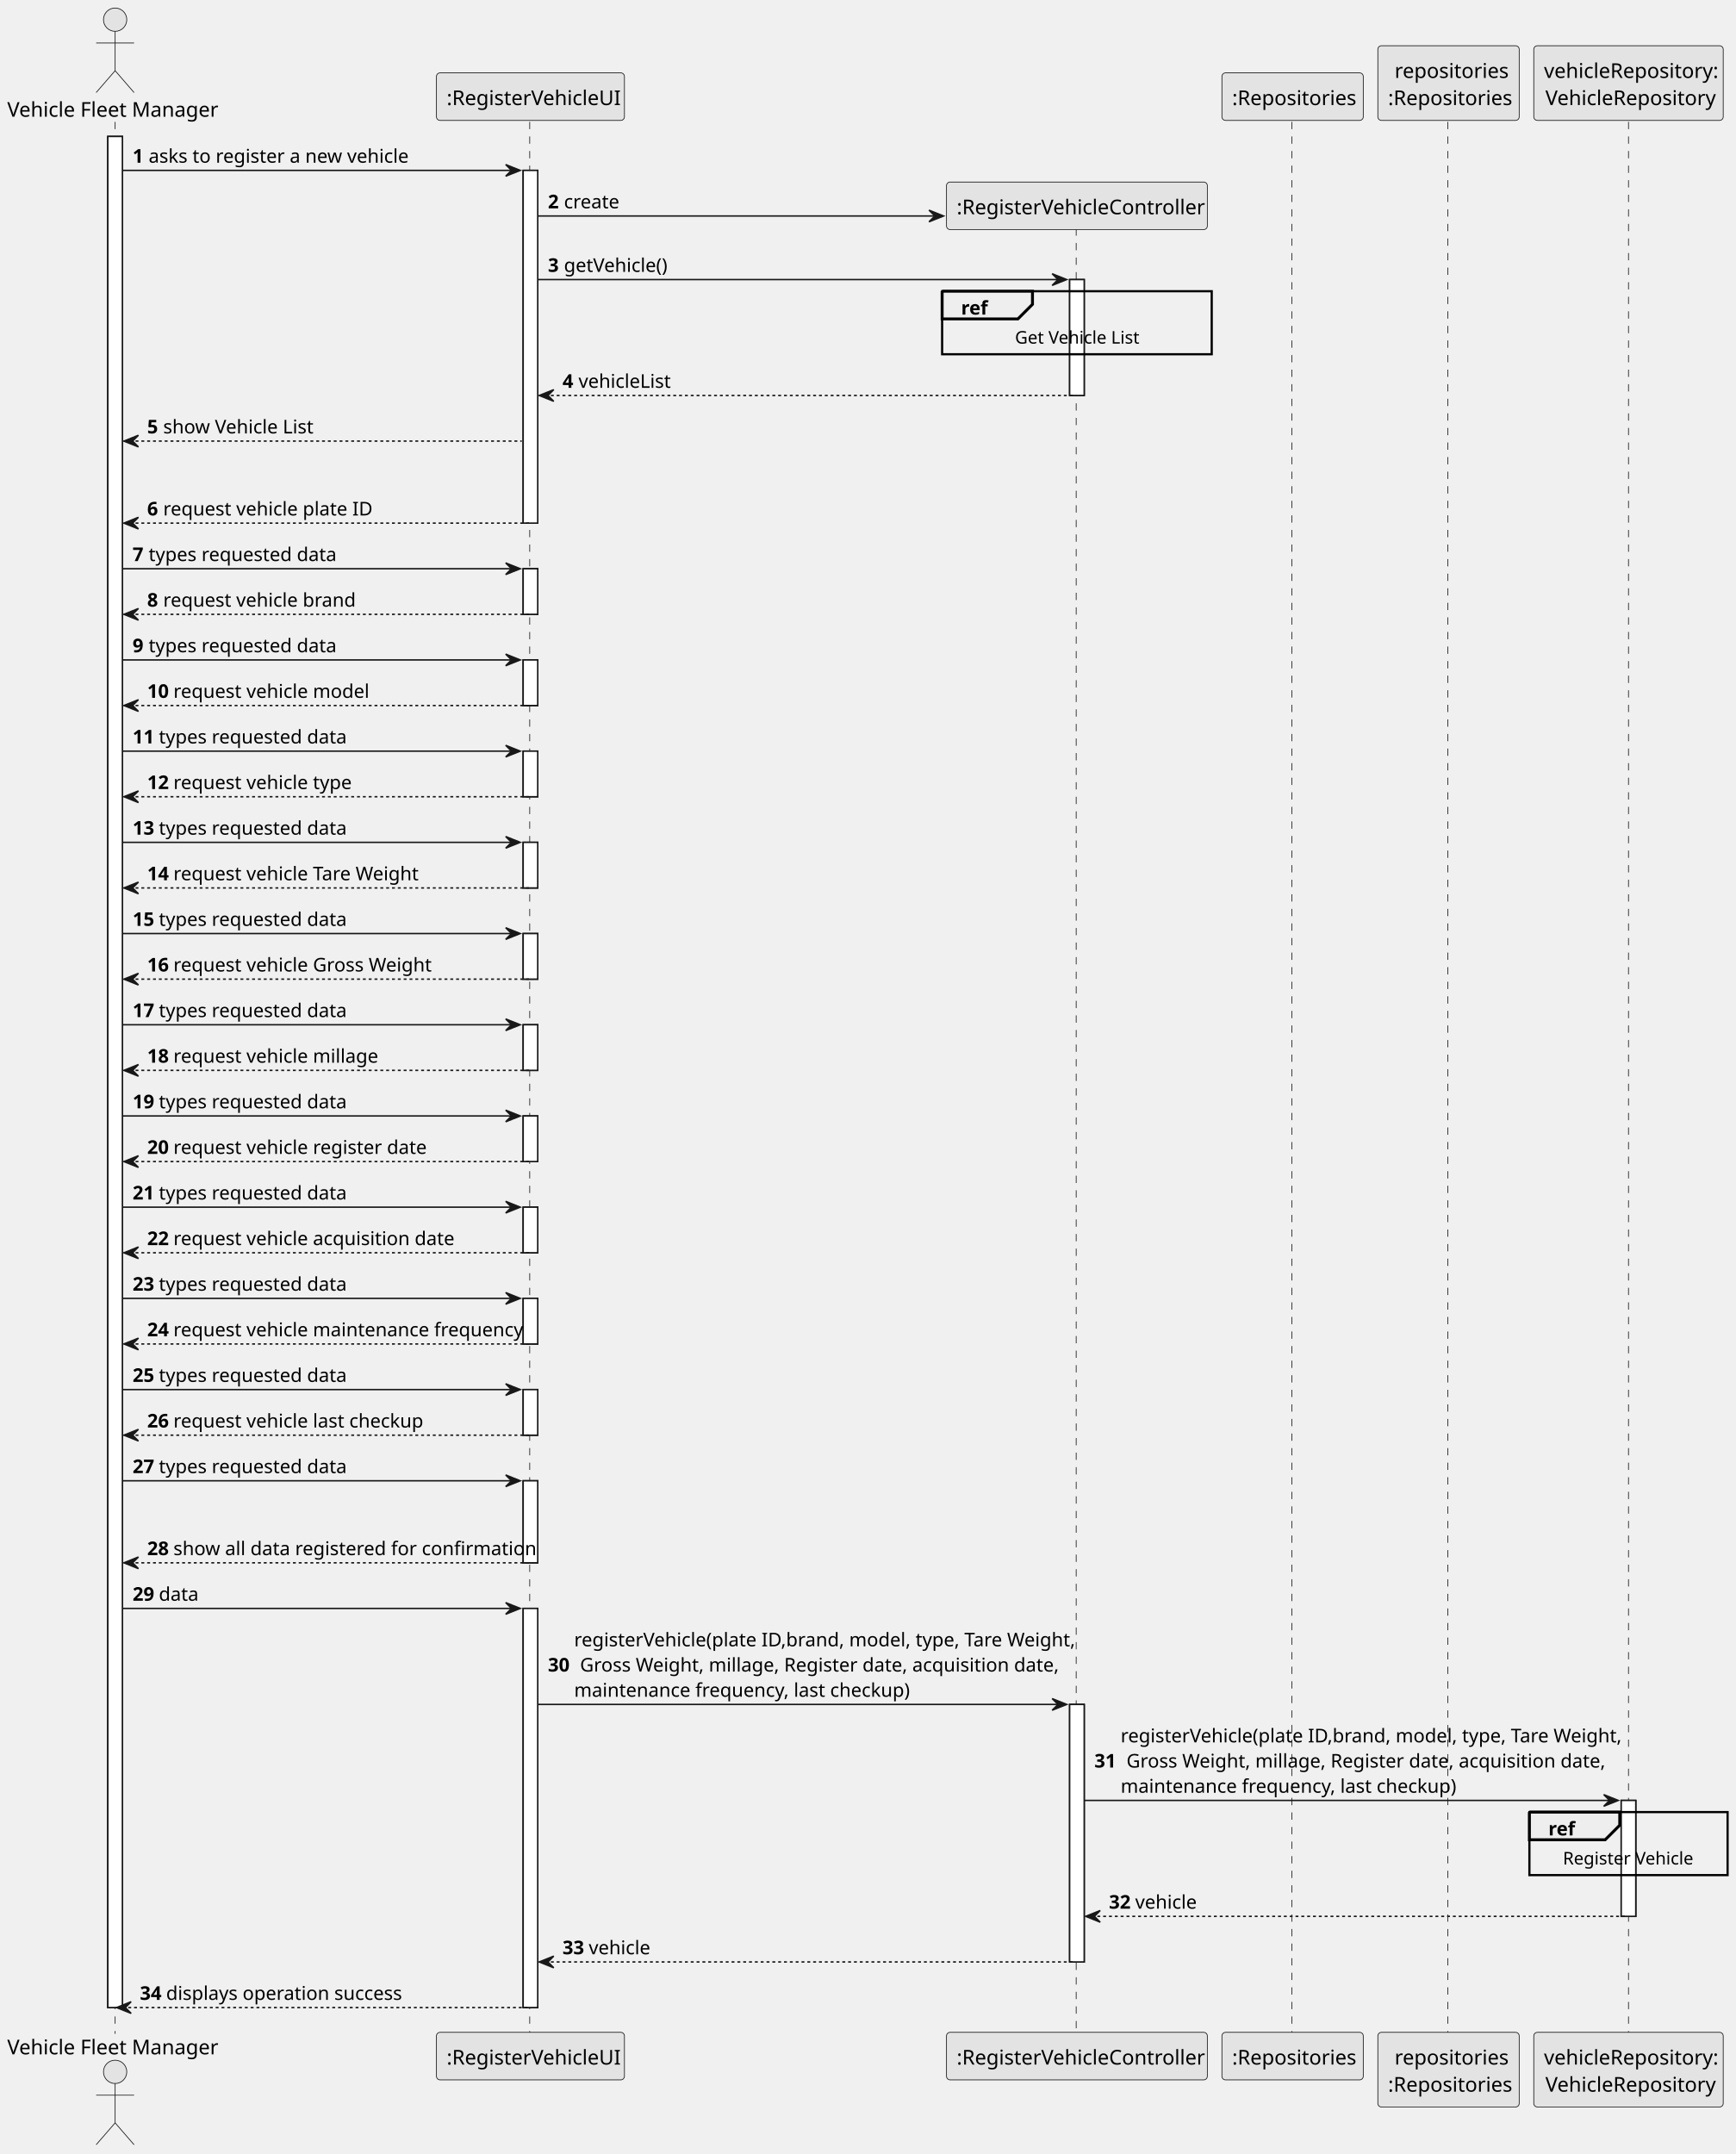
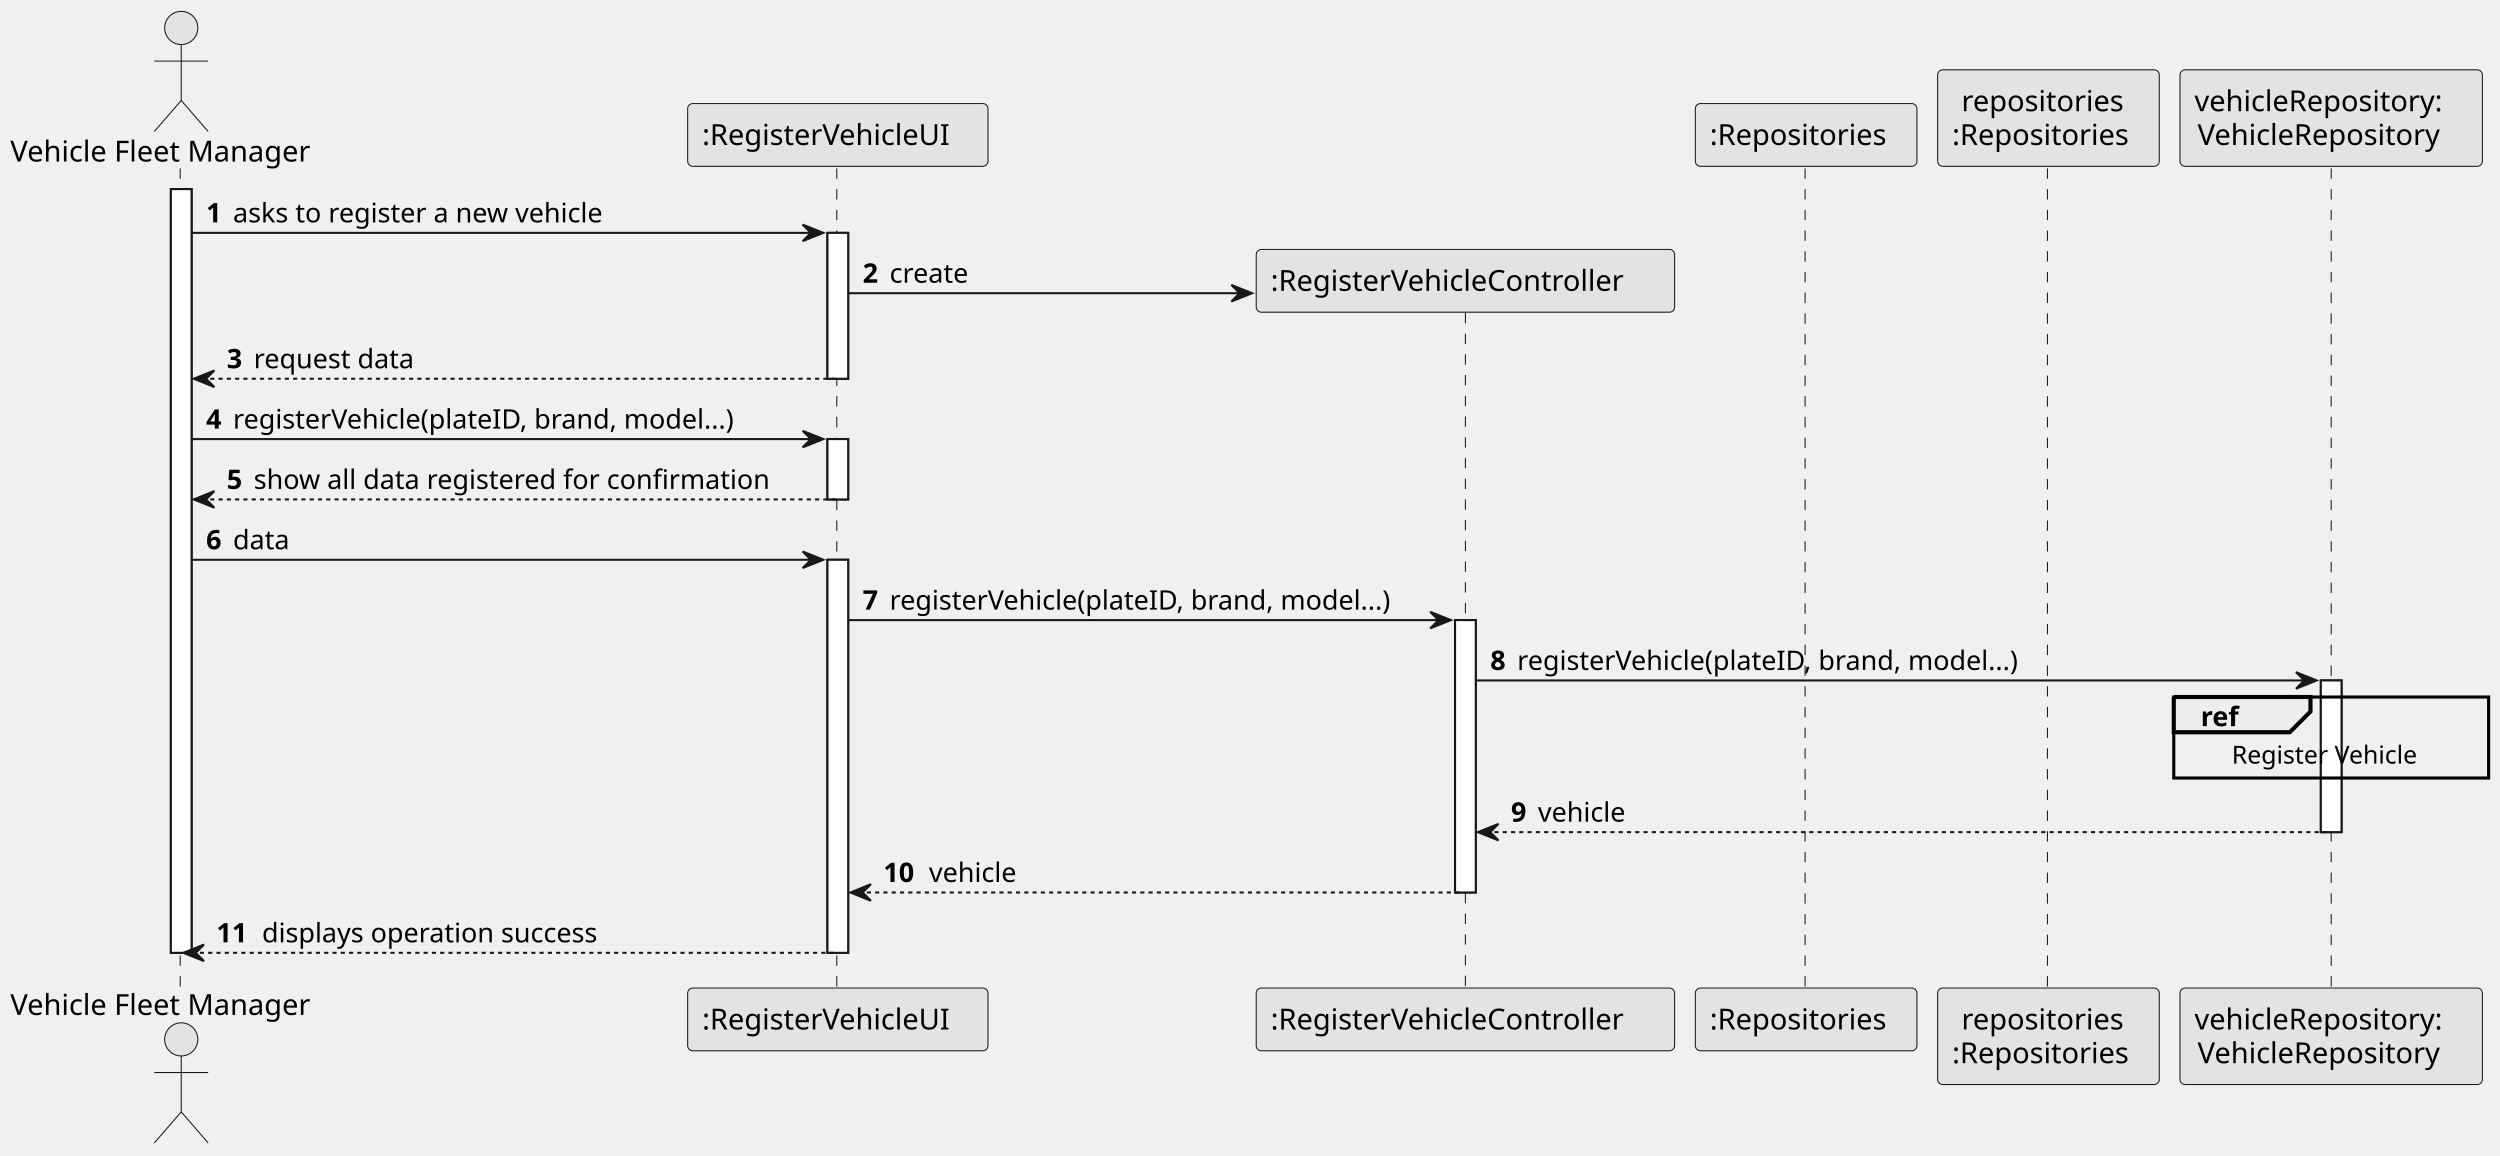
- <svg xmlns="http://www.w3.org/2000/svg" contentStyleType="text/css" height="1478px" preserveAspectRatio="none" style="width:1191px;height:1478px;background:#FFFFFF;" version="1.1" viewBox="0 0 1191 1478" width="1191px" zoomAndPan="magnify">
+ <svg xmlns="http://www.w3.org/2000/svg" contentStyleType="text/css" height="558px" preserveAspectRatio="none" style="width:1207px;height:558px;background:#FFFFFF;" version="1.1" viewBox="0 0 1207 558" width="1207px" zoomAndPan="magnify">
  <defs />
  <g>
-     <rect fill="#FFFFFF" height="1283.893" style="stroke:#181818;stroke-width:1.0;" width="10" x="74" y="93.621" />
-     <rect fill="#FFFFFF" height="242.037" style="stroke:#181818;stroke-width:1.0;" width="10" x="359" y="116.912" />
-     <rect fill="#FFFFFF" height="31.291" style="stroke:#181818;stroke-width:1.0;" width="10" x="359" y="390.24" />
-     <rect fill="#FFFFFF" height="31.291" style="stroke:#181818;stroke-width:1.0;" width="10" x="359" y="452.822" />
-     <rect fill="#FFFFFF" height="31.291" style="stroke:#181818;stroke-width:1.0;" width="10" x="359" y="515.404" />
-     <rect fill="#FFFFFF" height="31.291" style="stroke:#181818;stroke-width:1.0;" width="10" x="359" y="577.986" />
-     <rect fill="#FFFFFF" height="31.291" style="stroke:#181818;stroke-width:1.0;" width="10" x="359" y="640.568" />
-     <rect fill="#FFFFFF" height="31.291" style="stroke:#181818;stroke-width:1.0;" width="10" x="359" y="703.15" />
-     <rect fill="#FFFFFF" height="31.291" style="stroke:#181818;stroke-width:1.0;" width="10" x="359" y="765.732" />
-     <rect fill="#FFFFFF" height="31.291" style="stroke:#181818;stroke-width:1.0;" width="10" x="359" y="828.314" />
-     <rect fill="#FFFFFF" height="31.291" style="stroke:#181818;stroke-width:1.0;" width="10" x="359" y="890.896" />
-     <rect fill="#FFFFFF" height="31.291" style="stroke:#181818;stroke-width:1.0;" width="10" x="359" y="953.479" />
-     <rect fill="#FFFFFF" height="56.291" style="stroke:#181818;stroke-width:1.0;" width="10" x="359" y="1016.061" />
-     <rect fill="#FFFFFF" height="273.871" style="stroke:#181818;stroke-width:1.0;" width="10" x="359" y="1103.643" />
-     <rect fill="#FFFFFF" height="79.543" style="stroke:#181818;stroke-width:1.0;" width="10" x="734" y="191.824" />
-     <rect fill="#FFFFFF" height="176.707" style="stroke:#181818;stroke-width:1.0;" width="10" x="734" y="1169.516" />
-     <rect fill="#FFFFFF" height="79.543" style="stroke:#181818;stroke-width:1.0;" width="10" x="1112.5" y="1235.389" />
-     <line style="stroke:#181818;stroke-width:0.5;stroke-dasharray:5.0,5.0;" x1="79" x2="79" y1="83.621" y2="1395.514" />
-     <line style="stroke:#181818;stroke-width:0.5;stroke-dasharray:5.0,5.0;" x1="363.5" x2="363.5" y1="83.621" y2="1395.514" />
-     <line style="stroke:#181818;stroke-width:0.5;stroke-dasharray:5.0,5.0;" x1="738.5" x2="738.5" y1="156.723" y2="1395.514" />
-     <line style="stroke:#181818;stroke-width:0.5;stroke-dasharray:5.0,5.0;" x1="886.5" x2="886.5" y1="83.621" y2="1395.514" />
-     <line style="stroke:#181818;stroke-width:0.5;stroke-dasharray:5.0,5.0;" x1="993.5" x2="993.5" y1="83.621" y2="1395.514" />
-     <line style="stroke:#181818;stroke-width:0.5;stroke-dasharray:5.0,5.0;" x1="1117.5" x2="1117.5" y1="83.621" y2="1395.514" />
-     <text fill="#000000" font-family="sans-serif" font-size="14" lengthAdjust="spacing" textLength="142" x="5" y="80.107">Vehicle Fleet Manager</text>
-     <ellipse cx="79" cy="13.5" fill="#E3E3E3" rx="8" ry="8" style="stroke:#181818;stroke-width:0.5;" />
-     <path d="M79,21.5 L79,48.5 M66,29.5 L92,29.5 M79,48.5 L66,63.5 M79,48.5 L92,63.5 " fill="none" style="stroke:#181818;stroke-width:0.5;" />
-     <text fill="#000000" font-family="sans-serif" font-size="14" lengthAdjust="spacing" textLength="142" x="5" y="1409.621">Vehicle Fleet Manager</text>
-     <ellipse cx="79" cy="1421.635" fill="#E3E3E3" rx="8" ry="8" style="stroke:#181818;stroke-width:0.5;" />
-     <path d="M79,1429.635 L79,1456.635 M66,1437.635 L92,1437.635 M79,1456.635 L66,1471.635 M79,1456.635 L92,1471.635 " fill="none" style="stroke:#181818;stroke-width:0.5;" />
-     <rect fill="#E3E3E3" height="32.621" rx="2.5" ry="2.5" style="stroke:#181818;stroke-width:0.5;" width="129" x="299.5" y="50" />
-     <text fill="#000000" font-family="sans-serif" font-size="14" lengthAdjust="spacing" textLength="115" x="306.5" y="72.107">:RegisterVehicleUI</text>
-     <rect fill="#E3E3E3" height="32.621" rx="2.5" ry="2.5" style="stroke:#181818;stroke-width:0.5;" width="129" x="299.5" y="1394.514" />
-     <text fill="#000000" font-family="sans-serif" font-size="14" lengthAdjust="spacing" textLength="115" x="306.5" y="1416.621">:RegisterVehicleUI</text>
-     <rect fill="#E3E3E3" height="32.621" rx="2.5" ry="2.5" style="stroke:#181818;stroke-width:0.5;" width="179" x="649.5" y="1394.514" />
-     <text fill="#000000" font-family="sans-serif" font-size="14" lengthAdjust="spacing" textLength="165" x="656.5" y="1416.621">:RegisterVehicleController</text>
-     <rect fill="#E3E3E3" height="32.621" rx="2.5" ry="2.5" style="stroke:#181818;stroke-width:0.5;" width="97" x="838.5" y="50" />
-     <text fill="#000000" font-family="sans-serif" font-size="14" lengthAdjust="spacing" textLength="83" x="845.5" y="72.107">:Repositories</text>
-     <rect fill="#E3E3E3" height="32.621" rx="2.5" ry="2.5" style="stroke:#181818;stroke-width:0.5;" width="97" x="838.5" y="1394.514" />
-     <text fill="#000000" font-family="sans-serif" font-size="14" lengthAdjust="spacing" textLength="83" x="845.5" y="1416.621">:Repositories</text>
-     <rect fill="#E3E3E3" height="51.242" rx="2.5" ry="2.5" style="stroke:#181818;stroke-width:0.5;" width="97" x="945.5" y="31.379" />
-     <text fill="#000000" font-family="sans-serif" font-size="14" lengthAdjust="spacing" textLength="74" x="957" y="53.486">repositories</text>
-     <text fill="#000000" font-family="sans-serif" font-size="14" lengthAdjust="spacing" textLength="83" x="952.5" y="72.107">:Repositories</text>
-     <rect fill="#E3E3E3" height="51.242" rx="2.5" ry="2.5" style="stroke:#181818;stroke-width:0.5;" width="97" x="945.5" y="1394.514" />
-     <text fill="#000000" font-family="sans-serif" font-size="14" lengthAdjust="spacing" textLength="74" x="957" y="1416.621">repositories</text>
-     <text fill="#000000" font-family="sans-serif" font-size="14" lengthAdjust="spacing" textLength="83" x="952.5" y="1435.242">:Repositories</text>
-     <rect fill="#E3E3E3" height="51.242" rx="2.5" ry="2.5" style="stroke:#181818;stroke-width:0.5;" width="130" x="1052.5" y="31.379" />
-     <text fill="#000000" font-family="sans-serif" font-size="14" lengthAdjust="spacing" textLength="116" x="1059.5" y="53.486">vehicleRepository:</text>
-     <text fill="#000000" font-family="sans-serif" font-size="14" lengthAdjust="spacing" textLength="114" x="1060.5" y="72.107">VehicleRepository</text>
-     <rect fill="#E3E3E3" height="51.242" rx="2.5" ry="2.5" style="stroke:#181818;stroke-width:0.5;" width="130" x="1052.5" y="1394.514" />
-     <text fill="#000000" font-family="sans-serif" font-size="14" lengthAdjust="spacing" textLength="116" x="1059.5" y="1416.621">vehicleRepository:</text>
-     <text fill="#000000" font-family="sans-serif" font-size="14" lengthAdjust="spacing" textLength="114" x="1060.5" y="1435.242">VehicleRepository</text>
-     <rect fill="#FFFFFF" height="1283.893" style="stroke:#181818;stroke-width:1.0;" width="10" x="74" y="93.621" />
-     <rect fill="#FFFFFF" height="242.037" style="stroke:#181818;stroke-width:1.0;" width="10" x="359" y="116.912" />
-     <rect fill="#FFFFFF" height="31.291" style="stroke:#181818;stroke-width:1.0;" width="10" x="359" y="390.24" />
-     <rect fill="#FFFFFF" height="31.291" style="stroke:#181818;stroke-width:1.0;" width="10" x="359" y="452.822" />
-     <rect fill="#FFFFFF" height="31.291" style="stroke:#181818;stroke-width:1.0;" width="10" x="359" y="515.404" />
-     <rect fill="#FFFFFF" height="31.291" style="stroke:#181818;stroke-width:1.0;" width="10" x="359" y="577.986" />
-     <rect fill="#FFFFFF" height="31.291" style="stroke:#181818;stroke-width:1.0;" width="10" x="359" y="640.568" />
-     <rect fill="#FFFFFF" height="31.291" style="stroke:#181818;stroke-width:1.0;" width="10" x="359" y="703.15" />
-     <rect fill="#FFFFFF" height="31.291" style="stroke:#181818;stroke-width:1.0;" width="10" x="359" y="765.732" />
-     <rect fill="#FFFFFF" height="31.291" style="stroke:#181818;stroke-width:1.0;" width="10" x="359" y="828.314" />
-     <rect fill="#FFFFFF" height="31.291" style="stroke:#181818;stroke-width:1.0;" width="10" x="359" y="890.896" />
-     <rect fill="#FFFFFF" height="31.291" style="stroke:#181818;stroke-width:1.0;" width="10" x="359" y="953.479" />
-     <rect fill="#FFFFFF" height="56.291" style="stroke:#181818;stroke-width:1.0;" width="10" x="359" y="1016.061" />
-     <rect fill="#FFFFFF" height="273.871" style="stroke:#181818;stroke-width:1.0;" width="10" x="359" y="1103.643" />
-     <rect fill="#FFFFFF" height="79.543" style="stroke:#181818;stroke-width:1.0;" width="10" x="734" y="191.824" />
-     <rect fill="#FFFFFF" height="176.707" style="stroke:#181818;stroke-width:1.0;" width="10" x="734" y="1169.516" />
-     <rect fill="#FFFFFF" height="79.543" style="stroke:#181818;stroke-width:1.0;" width="10" x="1112.5" y="1235.389" />
-     <polygon fill="#181818" points="347,112.912,357,116.912,347,120.912,351,116.912" style="stroke:#181818;stroke-width:1.0;" />
-     <line style="stroke:#181818;stroke-width:1.0;" x1="84" x2="353" y1="116.912" y2="116.912" />
-     <text fill="#000000" font-family="sans-serif" font-size="13" font-weight="bold" lengthAdjust="spacing" textLength="7" x="91" y="111.649">1</text>
-     <text fill="#000000" font-family="sans-serif" font-size="13" lengthAdjust="spacing" textLength="171" x="102" y="111.649">asks to register a new vehicle</text>
-     <polygon fill="#181818" points="637.5,144.203,647.5,148.203,637.5,152.203,641.5,148.203" style="stroke:#181818;stroke-width:1.0;" />
-     <line style="stroke:#181818;stroke-width:1.0;" x1="369" x2="643.5" y1="148.203" y2="148.203" />
-     <text fill="#000000" font-family="sans-serif" font-size="13" font-weight="bold" lengthAdjust="spacing" textLength="7" x="376" y="142.94">2</text>
-     <text fill="#000000" font-family="sans-serif" font-size="13" lengthAdjust="spacing" textLength="36" x="387" y="142.94">create</text>
-     <rect fill="#E3E3E3" height="32.621" rx="2.5" ry="2.5" style="stroke:#181818;stroke-width:0.5;" width="179" x="649.5" y="124.912" />
-     <text fill="#000000" font-family="sans-serif" font-size="14" lengthAdjust="spacing" textLength="165" x="656.5" y="147.019">:RegisterVehicleController</text>
-     <polygon fill="#181818" points="722,187.824,732,191.824,722,195.824,726,191.824" style="stroke:#181818;stroke-width:1.0;" />
-     <line style="stroke:#181818;stroke-width:1.0;" x1="369" x2="728" y1="191.824" y2="191.824" />
-     <text fill="#000000" font-family="sans-serif" font-size="13" font-weight="bold" lengthAdjust="spacing" textLength="7" x="376" y="186.561">3</text>
-     <text fill="#000000" font-family="sans-serif" font-size="13" lengthAdjust="spacing" textLength="69" x="387" y="186.561">getVehicle()</text>
-     <rect fill="none" height="43.252" style="stroke:#000000;stroke-width:1.5;" width="185" x="646.5" y="199.824" />
-     <path d="M646.5,199.824 L708.5,199.824 L708.5,208.824 L698.5,218.824 L646.5,218.824 L646.5,199.824 " fill="#EEEEEE" style="stroke:#000000;stroke-width:2.0;" />
-     <text fill="#000000" font-family="sans-serif" font-size="13" font-weight="bold" lengthAdjust="spacing" textLength="17" x="659.5" y="215.852">ref</text>
-     <text fill="#000000" font-family="sans-serif" font-size="12" lengthAdjust="spacing" textLength="85" x="696.5" y="235.773">Get Vehicle List</text>
-     <polygon fill="#181818" points="380,267.367,370,271.367,380,275.367,376,271.367" style="stroke:#181818;stroke-width:1.0;" />
-     <line style="stroke:#181818;stroke-width:1.0;stroke-dasharray:2.0,2.0;" x1="374" x2="738" y1="271.367" y2="271.367" />
-     <text fill="#000000" font-family="sans-serif" font-size="13" font-weight="bold" lengthAdjust="spacing" textLength="7" x="386" y="266.104">4</text>
-     <text fill="#000000" font-family="sans-serif" font-size="13" lengthAdjust="spacing" textLength="60" x="397" y="266.104">vehicleList</text>
-     <polygon fill="#181818" points="95,298.658,85,302.658,95,306.658,91,302.658" style="stroke:#181818;stroke-width:1.0;" />
-     <line style="stroke:#181818;stroke-width:1.0;stroke-dasharray:2.0,2.0;" x1="89" x2="358" y1="302.658" y2="302.658" />
-     <text fill="#000000" font-family="sans-serif" font-size="13" font-weight="bold" lengthAdjust="spacing" textLength="7" x="101" y="297.396">5</text>
-     <text fill="#000000" font-family="sans-serif" font-size="13" lengthAdjust="spacing" textLength="102" x="112" y="297.396">show Vehicle List</text>
-     <polygon fill="#181818" points="95,354.949,85,358.949,95,362.949,91,358.949" style="stroke:#181818;stroke-width:1.0;" />
-     <line style="stroke:#181818;stroke-width:1.0;stroke-dasharray:2.0,2.0;" x1="89" x2="363" y1="358.949" y2="358.949" />
-     <text fill="#000000" font-family="sans-serif" font-size="13" font-weight="bold" lengthAdjust="spacing" textLength="7" x="101" y="353.687">6</text>
-     <text fill="#000000" font-family="sans-serif" font-size="13" lengthAdjust="spacing" textLength="134" x="112" y="353.687">request vehicle plate ID</text>
-     <polygon fill="#181818" points="347,386.24,357,390.24,347,394.24,351,390.24" style="stroke:#181818;stroke-width:1.0;" />
-     <line style="stroke:#181818;stroke-width:1.0;" x1="84" x2="353" y1="390.24" y2="390.24" />
-     <text fill="#000000" font-family="sans-serif" font-size="13" font-weight="bold" lengthAdjust="spacing" textLength="7" x="91" y="384.978">7</text>
-     <text fill="#000000" font-family="sans-serif" font-size="13" lengthAdjust="spacing" textLength="122" x="102" y="384.978">types requested data</text>
-     <polygon fill="#181818" points="95,417.531,85,421.531,95,425.531,91,421.531" style="stroke:#181818;stroke-width:1.0;" />
-     <line style="stroke:#181818;stroke-width:1.0;stroke-dasharray:2.0,2.0;" x1="89" x2="363" y1="421.531" y2="421.531" />
-     <text fill="#000000" font-family="sans-serif" font-size="13" font-weight="bold" lengthAdjust="spacing" textLength="7" x="101" y="416.269">8</text>
-     <text fill="#000000" font-family="sans-serif" font-size="13" lengthAdjust="spacing" textLength="122" x="112" y="416.269">request vehicle brand</text>
-     <polygon fill="#181818" points="347,448.822,357,452.822,347,456.822,351,452.822" style="stroke:#181818;stroke-width:1.0;" />
-     <line style="stroke:#181818;stroke-width:1.0;" x1="84" x2="353" y1="452.822" y2="452.822" />
-     <text fill="#000000" font-family="sans-serif" font-size="13" font-weight="bold" lengthAdjust="spacing" textLength="7" x="91" y="447.56">9</text>
-     <text fill="#000000" font-family="sans-serif" font-size="13" lengthAdjust="spacing" textLength="122" x="102" y="447.56">types requested data</text>
-     <polygon fill="#181818" points="95,480.113,85,484.113,95,488.113,91,484.113" style="stroke:#181818;stroke-width:1.0;" />
-     <line style="stroke:#181818;stroke-width:1.0;stroke-dasharray:2.0,2.0;" x1="89" x2="363" y1="484.113" y2="484.113" />
-     <text fill="#000000" font-family="sans-serif" font-size="13" font-weight="bold" lengthAdjust="spacing" textLength="14" x="101" y="478.851">10</text>
-     <text fill="#000000" font-family="sans-serif" font-size="13" lengthAdjust="spacing" textLength="125" x="119" y="478.851">request vehicle model</text>
-     <polygon fill="#181818" points="347,511.404,357,515.404,347,519.404,351,515.404" style="stroke:#181818;stroke-width:1.0;" />
-     <line style="stroke:#181818;stroke-width:1.0;" x1="84" x2="353" y1="515.404" y2="515.404" />
-     <text fill="#000000" font-family="sans-serif" font-size="13" font-weight="bold" lengthAdjust="spacing" textLength="14" x="91" y="510.142">11</text>
-     <text fill="#000000" font-family="sans-serif" font-size="13" lengthAdjust="spacing" textLength="122" x="109" y="510.142">types requested data</text>
-     <polygon fill="#181818" points="95,542.695,85,546.695,95,550.695,91,546.695" style="stroke:#181818;stroke-width:1.0;" />
-     <line style="stroke:#181818;stroke-width:1.0;stroke-dasharray:2.0,2.0;" x1="89" x2="363" y1="546.695" y2="546.695" />
-     <text fill="#000000" font-family="sans-serif" font-size="13" font-weight="bold" lengthAdjust="spacing" textLength="14" x="101" y="541.433">12</text>
-     <text fill="#000000" font-family="sans-serif" font-size="13" lengthAdjust="spacing" textLength="115" x="119" y="541.433">request vehicle type</text>
-     <polygon fill="#181818" points="347,573.986,357,577.986,347,581.986,351,577.986" style="stroke:#181818;stroke-width:1.0;" />
-     <line style="stroke:#181818;stroke-width:1.0;" x1="84" x2="353" y1="577.986" y2="577.986" />
-     <text fill="#000000" font-family="sans-serif" font-size="13" font-weight="bold" lengthAdjust="spacing" textLength="14" x="91" y="572.724">13</text>
-     <text fill="#000000" font-family="sans-serif" font-size="13" lengthAdjust="spacing" textLength="122" x="109" y="572.724">types requested data</text>
-     <polygon fill="#181818" points="95,605.277,85,609.277,95,613.277,91,609.277" style="stroke:#181818;stroke-width:1.0;" />
-     <line style="stroke:#181818;stroke-width:1.0;stroke-dasharray:2.0,2.0;" x1="89" x2="363" y1="609.277" y2="609.277" />
-     <text fill="#000000" font-family="sans-serif" font-size="13" font-weight="bold" lengthAdjust="spacing" textLength="14" x="101" y="604.015">14</text>
-     <text fill="#000000" font-family="sans-serif" font-size="13" lengthAdjust="spacing" textLength="160" x="119" y="604.015">request vehicle Tare Weight</text>
-     <polygon fill="#181818" points="347,636.568,357,640.568,347,644.568,351,640.568" style="stroke:#181818;stroke-width:1.0;" />
-     <line style="stroke:#181818;stroke-width:1.0;" x1="84" x2="353" y1="640.568" y2="640.568" />
-     <text fill="#000000" font-family="sans-serif" font-size="13" font-weight="bold" lengthAdjust="spacing" textLength="14" x="91" y="635.306">15</text>
-     <text fill="#000000" font-family="sans-serif" font-size="13" lengthAdjust="spacing" textLength="122" x="109" y="635.306">types requested data</text>
-     <polygon fill="#181818" points="95,667.859,85,671.859,95,675.859,91,671.859" style="stroke:#181818;stroke-width:1.0;" />
-     <line style="stroke:#181818;stroke-width:1.0;stroke-dasharray:2.0,2.0;" x1="89" x2="363" y1="671.859" y2="671.859" />
-     <text fill="#000000" font-family="sans-serif" font-size="13" font-weight="bold" lengthAdjust="spacing" textLength="14" x="101" y="666.597">16</text>
-     <text fill="#000000" font-family="sans-serif" font-size="13" lengthAdjust="spacing" textLength="170" x="119" y="666.597">request vehicle Gross Weight</text>
-     <polygon fill="#181818" points="347,699.15,357,703.15,347,707.15,351,703.15" style="stroke:#181818;stroke-width:1.0;" />
-     <line style="stroke:#181818;stroke-width:1.0;" x1="84" x2="353" y1="703.15" y2="703.15" />
-     <text fill="#000000" font-family="sans-serif" font-size="13" font-weight="bold" lengthAdjust="spacing" textLength="14" x="91" y="697.888">17</text>
-     <text fill="#000000" font-family="sans-serif" font-size="13" lengthAdjust="spacing" textLength="122" x="109" y="697.888">types requested data</text>
-     <polygon fill="#181818" points="95,730.441,85,734.441,95,738.441,91,734.441" style="stroke:#181818;stroke-width:1.0;" />
-     <line style="stroke:#181818;stroke-width:1.0;stroke-dasharray:2.0,2.0;" x1="89" x2="363" y1="734.441" y2="734.441" />
-     <text fill="#000000" font-family="sans-serif" font-size="13" font-weight="bold" lengthAdjust="spacing" textLength="14" x="101" y="729.179">18</text>
-     <text fill="#000000" font-family="sans-serif" font-size="13" lengthAdjust="spacing" textLength="131" x="119" y="729.179">request vehicle millage</text>
-     <polygon fill="#181818" points="347,761.732,357,765.732,347,769.732,351,765.732" style="stroke:#181818;stroke-width:1.0;" />
-     <line style="stroke:#181818;stroke-width:1.0;" x1="84" x2="353" y1="765.732" y2="765.732" />
-     <text fill="#000000" font-family="sans-serif" font-size="13" font-weight="bold" lengthAdjust="spacing" textLength="14" x="91" y="760.47">19</text>
-     <text fill="#000000" font-family="sans-serif" font-size="13" lengthAdjust="spacing" textLength="122" x="109" y="760.47">types requested data</text>
-     <polygon fill="#181818" points="95,793.023,85,797.023,95,801.023,91,797.023" style="stroke:#181818;stroke-width:1.0;" />
-     <line style="stroke:#181818;stroke-width:1.0;stroke-dasharray:2.0,2.0;" x1="89" x2="363" y1="797.023" y2="797.023" />
-     <text fill="#000000" font-family="sans-serif" font-size="13" font-weight="bold" lengthAdjust="spacing" textLength="14" x="101" y="791.761">20</text>
-     <text fill="#000000" font-family="sans-serif" font-size="13" lengthAdjust="spacing" textLength="162" x="119" y="791.761">request vehicle register date</text>
-     <polygon fill="#181818" points="347,824.314,357,828.314,347,832.314,351,828.314" style="stroke:#181818;stroke-width:1.0;" />
-     <line style="stroke:#181818;stroke-width:1.0;" x1="84" x2="353" y1="828.314" y2="828.314" />
-     <text fill="#000000" font-family="sans-serif" font-size="13" font-weight="bold" lengthAdjust="spacing" textLength="14" x="91" y="823.052">21</text>
-     <text fill="#000000" font-family="sans-serif" font-size="13" lengthAdjust="spacing" textLength="122" x="109" y="823.052">types requested data</text>
-     <polygon fill="#181818" points="95,855.606,85,859.606,95,863.606,91,859.606" style="stroke:#181818;stroke-width:1.0;" />
-     <line style="stroke:#181818;stroke-width:1.0;stroke-dasharray:2.0,2.0;" x1="89" x2="363" y1="859.606" y2="859.606" />
-     <text fill="#000000" font-family="sans-serif" font-size="13" font-weight="bold" lengthAdjust="spacing" textLength="14" x="101" y="854.343">22</text>
-     <text fill="#000000" font-family="sans-serif" font-size="13" lengthAdjust="spacing" textLength="181" x="119" y="854.343">request vehicle acquisition date</text>
-     <polygon fill="#181818" points="347,886.896,357,890.896,347,894.896,351,890.896" style="stroke:#181818;stroke-width:1.0;" />
-     <line style="stroke:#181818;stroke-width:1.0;" x1="84" x2="353" y1="890.896" y2="890.896" />
-     <text fill="#000000" font-family="sans-serif" font-size="13" font-weight="bold" lengthAdjust="spacing" textLength="14" x="91" y="885.634">23</text>
-     <text fill="#000000" font-family="sans-serif" font-size="13" lengthAdjust="spacing" textLength="122" x="109" y="885.634">types requested data</text>
-     <polygon fill="#181818" points="95,918.188,85,922.188,95,926.188,91,922.188" style="stroke:#181818;stroke-width:1.0;" />
-     <line style="stroke:#181818;stroke-width:1.0;stroke-dasharray:2.0,2.0;" x1="89" x2="363" y1="922.188" y2="922.188" />
-     <text fill="#000000" font-family="sans-serif" font-size="13" font-weight="bold" lengthAdjust="spacing" textLength="14" x="101" y="916.925">24</text>
-     <text fill="#000000" font-family="sans-serif" font-size="13" lengthAdjust="spacing" textLength="224" x="119" y="916.925">request vehicle maintenance frequency</text>
-     <polygon fill="#181818" points="347,949.479,357,953.479,347,957.479,351,953.479" style="stroke:#181818;stroke-width:1.0;" />
-     <line style="stroke:#181818;stroke-width:1.0;" x1="84" x2="353" y1="953.479" y2="953.479" />
-     <text fill="#000000" font-family="sans-serif" font-size="13" font-weight="bold" lengthAdjust="spacing" textLength="14" x="91" y="948.216">25</text>
-     <text fill="#000000" font-family="sans-serif" font-size="13" lengthAdjust="spacing" textLength="122" x="109" y="948.216">types requested data</text>
-     <polygon fill="#181818" points="95,980.769,85,984.769,95,988.769,91,984.769" style="stroke:#181818;stroke-width:1.0;" />
-     <line style="stroke:#181818;stroke-width:1.0;stroke-dasharray:2.0,2.0;" x1="89" x2="363" y1="984.769" y2="984.769" />
-     <text fill="#000000" font-family="sans-serif" font-size="13" font-weight="bold" lengthAdjust="spacing" textLength="14" x="101" y="979.507">26</text>
-     <text fill="#000000" font-family="sans-serif" font-size="13" lengthAdjust="spacing" textLength="164" x="119" y="979.507">request vehicle last checkup</text>
-     <polygon fill="#181818" points="347,1012.061,357,1016.061,347,1020.061,351,1016.061" style="stroke:#181818;stroke-width:1.0;" />
-     <line style="stroke:#181818;stroke-width:1.0;" x1="84" x2="353" y1="1016.061" y2="1016.061" />
-     <text fill="#000000" font-family="sans-serif" font-size="13" font-weight="bold" lengthAdjust="spacing" textLength="14" x="91" y="1010.798">27</text>
-     <text fill="#000000" font-family="sans-serif" font-size="13" lengthAdjust="spacing" textLength="122" x="109" y="1010.798">types requested data</text>
-     <polygon fill="#181818" points="95,1068.352,85,1072.352,95,1076.352,91,1072.352" style="stroke:#181818;stroke-width:1.0;" />
-     <line style="stroke:#181818;stroke-width:1.0;stroke-dasharray:2.0,2.0;" x1="89" x2="363" y1="1072.352" y2="1072.352" />
-     <text fill="#000000" font-family="sans-serif" font-size="13" font-weight="bold" lengthAdjust="spacing" textLength="14" x="101" y="1067.089">28</text>
-     <text fill="#000000" font-family="sans-serif" font-size="13" lengthAdjust="spacing" textLength="233" x="119" y="1067.089">show all data registered  for confirmation</text>
-     <polygon fill="#181818" points="347,1099.643,357,1103.643,347,1107.643,351,1103.643" style="stroke:#181818;stroke-width:1.0;" />
-     <line style="stroke:#181818;stroke-width:1.0;" x1="84" x2="353" y1="1103.643" y2="1103.643" />
-     <text fill="#000000" font-family="sans-serif" font-size="13" font-weight="bold" lengthAdjust="spacing" textLength="14" x="91" y="1098.38">29</text>
-     <text fill="#000000" font-family="sans-serif" font-size="13" lengthAdjust="spacing" textLength="25" x="109" y="1098.38">data</text>
-     <polygon fill="#181818" points="722,1165.516,732,1169.516,722,1173.516,726,1169.516" style="stroke:#181818;stroke-width:1.0;" />
-     <line style="stroke:#181818;stroke-width:1.0;" x1="369" x2="728" y1="1169.516" y2="1169.516" />
-     <text fill="#000000" font-family="sans-serif" font-size="13" font-weight="bold" lengthAdjust="spacing" textLength="14" x="376" y="1146.962">30</text>
-     <text fill="#000000" font-family="sans-serif" font-size="13" lengthAdjust="spacing" textLength="328" x="394" y="1129.671">registerVehicle(plate ID,brand, model, type, Tare Weight,</text>
-     <text fill="#000000" font-family="sans-serif" font-size="13" lengthAdjust="spacing" textLength="317" x="398" y="1146.962">Gross Weight, millage, Register date, acquisition date,</text>
-     <text fill="#000000" font-family="sans-serif" font-size="13" lengthAdjust="spacing" textLength="220" x="394" y="1164.253">maintenance frequency, last checkup)</text>
-     <polygon fill="#181818" points="1100.5,1231.389,1110.5,1235.389,1100.5,1239.389,1104.5,1235.389" style="stroke:#181818;stroke-width:1.0;" />
-     <line style="stroke:#181818;stroke-width:1.0;" x1="744" x2="1106.5" y1="1235.389" y2="1235.389" />
-     <text fill="#000000" font-family="sans-serif" font-size="13" font-weight="bold" lengthAdjust="spacing" textLength="14" x="751" y="1212.835">31</text>
-     <text fill="#000000" font-family="sans-serif" font-size="13" lengthAdjust="spacing" textLength="328" x="769" y="1195.544">registerVehicle(plate ID,brand, model, type, Tare Weight,</text>
-     <text fill="#000000" font-family="sans-serif" font-size="13" lengthAdjust="spacing" textLength="317" x="773" y="1212.835">Gross Weight, millage, Register date, acquisition date,</text>
-     <text fill="#000000" font-family="sans-serif" font-size="13" lengthAdjust="spacing" textLength="220" x="769" y="1230.126">maintenance frequency, last checkup)</text>
-     <rect fill="none" height="43.252" style="stroke:#000000;stroke-width:1.5;" width="136" x="1049.5" y="1243.389" />
-     <path d="M1049.5,1243.389 L1111.5,1243.389 L1111.5,1252.389 L1101.5,1262.389 L1049.5,1262.389 L1049.5,1243.389 " fill="#EEEEEE" style="stroke:#000000;stroke-width:2.0;" />
-     <text fill="#000000" font-family="sans-serif" font-size="13" font-weight="bold" lengthAdjust="spacing" textLength="17" x="1062.5" y="1259.417">ref</text>
-     <text fill="#000000" font-family="sans-serif" font-size="12" lengthAdjust="spacing" textLength="90" x="1072.5" y="1279.338">Register Vehicle</text>
-     <polygon fill="#181818" points="755,1310.932,745,1314.932,755,1318.932,751,1314.932" style="stroke:#181818;stroke-width:1.0;" />
-     <line style="stroke:#181818;stroke-width:1.0;stroke-dasharray:2.0,2.0;" x1="749" x2="1116.5" y1="1314.932" y2="1314.932" />
-     <text fill="#000000" font-family="sans-serif" font-size="13" font-weight="bold" lengthAdjust="spacing" textLength="14" x="761" y="1309.669">32</text>
-     <text fill="#000000" font-family="sans-serif" font-size="13" lengthAdjust="spacing" textLength="39" x="779" y="1309.669">vehicle</text>
-     <polygon fill="#181818" points="380,1342.223,370,1346.223,380,1350.223,376,1346.223" style="stroke:#181818;stroke-width:1.0;" />
-     <line style="stroke:#181818;stroke-width:1.0;stroke-dasharray:2.0,2.0;" x1="374" x2="738" y1="1346.223" y2="1346.223" />
-     <text fill="#000000" font-family="sans-serif" font-size="13" font-weight="bold" lengthAdjust="spacing" textLength="14" x="386" y="1340.96">33</text>
-     <text fill="#000000" font-family="sans-serif" font-size="13" lengthAdjust="spacing" textLength="39" x="404" y="1340.96">vehicle</text>
-     <polygon fill="#181818" points="90,1373.514,80,1377.514,90,1381.514,86,1377.514" style="stroke:#181818;stroke-width:1.0;" />
-     <line style="stroke:#181818;stroke-width:1.0;stroke-dasharray:2.0,2.0;" x1="84" x2="363" y1="1377.514" y2="1377.514" />
-     <text fill="#000000" font-family="sans-serif" font-size="13" font-weight="bold" lengthAdjust="spacing" textLength="14" x="96" y="1372.251">34</text>
-     <text fill="#000000" font-family="sans-serif" font-size="13" lengthAdjust="spacing" textLength="158" x="114" y="1372.251">displays operation success</text>
+     <rect fill="#FFFFFF" height="368.727" style="stroke:#181818;stroke-width:1.0;" width="10" x="82.5" y="91.297" />
+     <rect fill="#FFFFFF" height="70.43" style="stroke:#181818;stroke-width:1.0;" width="10" x="399.5" y="112.43" />
+     <rect fill="#FFFFFF" height="29.133" style="stroke:#181818;stroke-width:1.0;" width="10" x="399.5" y="211.992" />
+     <rect fill="#FFFFFF" height="189.766" style="stroke:#181818;stroke-width:1.0;" width="10" x="399.5" y="270.258" />
+     <rect fill="#FFFFFF" height="131.5" style="stroke:#181818;stroke-width:1.0;" width="10" x="702.5" y="299.391" />
+     <rect fill="#FFFFFF" height="73.234" style="stroke:#181818;stroke-width:1.0;" width="10" x="1120.5" y="328.523" />
+     <line style="stroke:#181818;stroke-width:0.5;stroke-dasharray:5.0,5.0;" x1="87" x2="87" y1="81.297" y2="478.023" />
+     <line style="stroke:#181818;stroke-width:0.5;stroke-dasharray:5.0,5.0;" x1="404" x2="404" y1="81.297" y2="478.023" />
+     <line style="stroke:#181818;stroke-width:0.5;stroke-dasharray:5.0,5.0;" x1="707.5" x2="707.5" y1="151.078" y2="478.023" />
+     <line style="stroke:#181818;stroke-width:0.5;stroke-dasharray:5.0,5.0;" x1="871.5" x2="871.5" y1="81.297" y2="478.023" />
+     <line style="stroke:#181818;stroke-width:0.5;stroke-dasharray:5.0,5.0;" x1="988.5" x2="988.5" y1="81.297" y2="478.023" />
+     <line style="stroke:#181818;stroke-width:0.5;stroke-dasharray:5.0,5.0;" x1="1125.5" x2="1125.5" y1="81.297" y2="478.023" />
+     <text fill="#000000" font-family="sans-serif" font-size="14" lengthAdjust="spacing" textLength="159" x="5" y="77.995">Vehicle Fleet Manager</text>
+     <ellipse cx="87.5" cy="13.5" fill="#E3E3E3" rx="8" ry="8" style="stroke:#181818;stroke-width:0.5;" />
+     <path d="M87.5,21.5 L87.5,48.5 M74.5,29.5 L100.5,29.5 M87.5,48.5 L74.5,63.5 M87.5,48.5 L100.5,63.5 " fill="none" style="stroke:#181818;stroke-width:0.5;" />
+     <text fill="#000000" font-family="sans-serif" font-size="14" lengthAdjust="spacing" textLength="159" x="5" y="490.019">Vehicle Fleet Manager</text>
+     <ellipse cx="87.5" cy="501.82" fill="#E3E3E3" rx="8" ry="8" style="stroke:#181818;stroke-width:0.5;" />
+     <path d="M87.5,509.82 L87.5,536.82 M74.5,517.82 L100.5,517.82 M87.5,536.82 L74.5,551.82 M87.5,536.82 L100.5,551.82 " fill="none" style="stroke:#181818;stroke-width:0.5;" />
+     <rect fill="#E3E3E3" height="30.297" rx="2.5" ry="2.5" style="stroke:#181818;stroke-width:0.5;" width="145" x="332" y="50" />
+     <text fill="#000000" font-family="sans-serif" font-size="14" lengthAdjust="spacing" textLength="131" x="339" y="69.995">:RegisterVehicleUI</text>
+     <rect fill="#E3E3E3" height="30.297" rx="2.5" ry="2.5" style="stroke:#181818;stroke-width:0.5;" width="145" x="332" y="477.023" />
+     <text fill="#000000" font-family="sans-serif" font-size="14" lengthAdjust="spacing" textLength="131" x="339" y="497.019">:RegisterVehicleUI</text>
+     <rect fill="#E3E3E3" height="30.297" rx="2.5" ry="2.5" style="stroke:#181818;stroke-width:0.5;" width="202" x="606.5" y="477.023" />
+     <text fill="#000000" font-family="sans-serif" font-size="14" lengthAdjust="spacing" textLength="188" x="613.5" y="497.019">:RegisterVehicleController</text>
+     <rect fill="#E3E3E3" height="30.297" rx="2.5" ry="2.5" style="stroke:#181818;stroke-width:0.5;" width="107" x="818.5" y="50" />
+     <text fill="#000000" font-family="sans-serif" font-size="14" lengthAdjust="spacing" textLength="93" x="825.5" y="69.995">:Repositories</text>
+     <rect fill="#E3E3E3" height="30.297" rx="2.5" ry="2.5" style="stroke:#181818;stroke-width:0.5;" width="107" x="818.5" y="477.023" />
+     <text fill="#000000" font-family="sans-serif" font-size="14" lengthAdjust="spacing" textLength="93" x="825.5" y="497.019">:Repositories</text>
+     <rect fill="#E3E3E3" height="46.594" rx="2.5" ry="2.5" style="stroke:#181818;stroke-width:0.5;" width="107" x="935.5" y="33.703" />
+     <text fill="#000000" font-family="sans-serif" font-size="14" lengthAdjust="spacing" textLength="84" x="947" y="53.698">repositories</text>
+     <text fill="#000000" font-family="sans-serif" font-size="14" lengthAdjust="spacing" textLength="93" x="942.5" y="69.995">:Repositories</text>
+     <rect fill="#E3E3E3" height="46.594" rx="2.5" ry="2.5" style="stroke:#181818;stroke-width:0.5;" width="107" x="935.5" y="477.023" />
+     <text fill="#000000" font-family="sans-serif" font-size="14" lengthAdjust="spacing" textLength="84" x="947" y="497.019">repositories</text>
+     <text fill="#000000" font-family="sans-serif" font-size="14" lengthAdjust="spacing" textLength="93" x="942.5" y="513.315">:Repositories</text>
+     <rect fill="#E3E3E3" height="46.594" rx="2.5" ry="2.5" style="stroke:#181818;stroke-width:0.5;" width="146" x="1052.5" y="33.703" />
+     <text fill="#000000" font-family="sans-serif" font-size="14" lengthAdjust="spacing" textLength="132" x="1059.5" y="53.698">vehicleRepository:</text>
+     <text fill="#000000" font-family="sans-serif" font-size="14" lengthAdjust="spacing" textLength="129" x="1061" y="69.995">VehicleRepository</text>
+     <rect fill="#E3E3E3" height="46.594" rx="2.5" ry="2.5" style="stroke:#181818;stroke-width:0.5;" width="146" x="1052.5" y="477.023" />
+     <text fill="#000000" font-family="sans-serif" font-size="14" lengthAdjust="spacing" textLength="132" x="1059.5" y="497.019">vehicleRepository:</text>
+     <text fill="#000000" font-family="sans-serif" font-size="14" lengthAdjust="spacing" textLength="129" x="1061" y="513.315">VehicleRepository</text>
+     <rect fill="#FFFFFF" height="368.727" style="stroke:#181818;stroke-width:1.0;" width="10" x="82.5" y="91.297" />
+     <rect fill="#FFFFFF" height="70.43" style="stroke:#181818;stroke-width:1.0;" width="10" x="399.5" y="112.43" />
+     <rect fill="#FFFFFF" height="29.133" style="stroke:#181818;stroke-width:1.0;" width="10" x="399.5" y="211.992" />
+     <rect fill="#FFFFFF" height="189.766" style="stroke:#181818;stroke-width:1.0;" width="10" x="399.5" y="270.258" />
+     <rect fill="#FFFFFF" height="131.5" style="stroke:#181818;stroke-width:1.0;" width="10" x="702.5" y="299.391" />
+     <rect fill="#FFFFFF" height="73.234" style="stroke:#181818;stroke-width:1.0;" width="10" x="1120.5" y="328.523" />
+     <polygon fill="#181818" points="387.5,108.43,397.5,112.43,387.5,116.43,391.5,112.43" style="stroke:#181818;stroke-width:1.0;" />
+     <line style="stroke:#181818;stroke-width:1.0;" x1="92.5" x2="393.5" y1="112.43" y2="112.43" />
+     <text fill="#000000" font-family="sans-serif" font-size="13" font-weight="bold" lengthAdjust="spacing" textLength="9" x="99.5" y="107.364">1</text>
+     <text fill="#000000" font-family="sans-serif" font-size="13" lengthAdjust="spacing" textLength="195" x="112.5" y="107.364">asks to register a new vehicle</text>
+     <polygon fill="#181818" points="594.5,137.562,604.5,141.562,594.5,145.562,598.5,141.562" style="stroke:#181818;stroke-width:1.0;" />
+     <line style="stroke:#181818;stroke-width:1.0;" x1="409.5" x2="600.5" y1="141.562" y2="141.562" />
+     <text fill="#000000" font-family="sans-serif" font-size="13" font-weight="bold" lengthAdjust="spacing" textLength="9" x="416.5" y="136.497">2</text>
+     <text fill="#000000" font-family="sans-serif" font-size="13" lengthAdjust="spacing" textLength="41" x="429.5" y="136.497">create</text>
+     <rect fill="#E3E3E3" height="30.297" rx="2.5" ry="2.5" style="stroke:#181818;stroke-width:0.5;" width="202" x="606.5" y="120.43" />
+     <text fill="#000000" font-family="sans-serif" font-size="14" lengthAdjust="spacing" textLength="188" x="613.5" y="140.425">:RegisterVehicleController</text>
+     <polygon fill="#181818" points="103.5,178.859,93.5,182.859,103.5,186.859,99.5,182.859" style="stroke:#181818;stroke-width:1.0;" />
+     <line style="stroke:#181818;stroke-width:1.0;stroke-dasharray:2.0,2.0;" x1="97.5" x2="403.5" y1="182.859" y2="182.859" />
+     <text fill="#000000" font-family="sans-serif" font-size="13" font-weight="bold" lengthAdjust="spacing" textLength="9" x="109.5" y="177.793">3</text>
+     <text fill="#000000" font-family="sans-serif" font-size="13" lengthAdjust="spacing" textLength="82" x="122.5" y="177.793">request data</text>
+     <polygon fill="#181818" points="387.5,207.992,397.5,211.992,387.5,215.992,391.5,211.992" style="stroke:#181818;stroke-width:1.0;" />
+     <line style="stroke:#181818;stroke-width:1.0;" x1="92.5" x2="393.5" y1="211.992" y2="211.992" />
+     <text fill="#000000" font-family="sans-serif" font-size="13" font-weight="bold" lengthAdjust="spacing" textLength="9" x="99.5" y="206.926">4</text>
+     <text fill="#000000" font-family="sans-serif" font-size="13" lengthAdjust="spacing" textLength="261" x="112.5" y="206.926">registerVehicle(plateID, brand, model...)</text>
+     <polygon fill="#181818" points="103.5,237.125,93.5,241.125,103.5,245.125,99.5,241.125" style="stroke:#181818;stroke-width:1.0;" />
+     <line style="stroke:#181818;stroke-width:1.0;stroke-dasharray:2.0,2.0;" x1="97.5" x2="403.5" y1="241.125" y2="241.125" />
+     <text fill="#000000" font-family="sans-serif" font-size="13" font-weight="bold" lengthAdjust="spacing" textLength="9" x="109.5" y="236.059">5</text>
+     <text fill="#000000" font-family="sans-serif" font-size="13" lengthAdjust="spacing" textLength="270" x="122.5" y="236.059">show all data registered  for confirmation</text>
+     <polygon fill="#181818" points="387.5,266.258,397.5,270.258,387.5,274.258,391.5,270.258" style="stroke:#181818;stroke-width:1.0;" />
+     <line style="stroke:#181818;stroke-width:1.0;" x1="92.5" x2="393.5" y1="270.258" y2="270.258" />
+     <text fill="#000000" font-family="sans-serif" font-size="13" font-weight="bold" lengthAdjust="spacing" textLength="9" x="99.5" y="265.192">6</text>
+     <text fill="#000000" font-family="sans-serif" font-size="13" lengthAdjust="spacing" textLength="29" x="112.5" y="265.192">data</text>
+     <polygon fill="#181818" points="690.5,295.391,700.5,299.391,690.5,303.391,694.5,299.391" style="stroke:#181818;stroke-width:1.0;" />
+     <line style="stroke:#181818;stroke-width:1.0;" x1="409.5" x2="696.5" y1="299.391" y2="299.391" />
+     <text fill="#000000" font-family="sans-serif" font-size="13" font-weight="bold" lengthAdjust="spacing" textLength="9" x="416.5" y="294.325">7</text>
+     <text fill="#000000" font-family="sans-serif" font-size="13" lengthAdjust="spacing" textLength="261" x="429.5" y="294.325">registerVehicle(plateID, brand, model...)</text>
+     <polygon fill="#181818" points="1108.5,324.523,1118.5,328.523,1108.5,332.523,1112.5,328.523" style="stroke:#181818;stroke-width:1.0;" />
+     <line style="stroke:#181818;stroke-width:1.0;" x1="712.5" x2="1114.5" y1="328.523" y2="328.523" />
+     <text fill="#000000" font-family="sans-serif" font-size="13" font-weight="bold" lengthAdjust="spacing" textLength="9" x="719.5" y="323.457">8</text>
+     <text fill="#000000" font-family="sans-serif" font-size="13" lengthAdjust="spacing" textLength="261" x="732.5" y="323.457">registerVehicle(plateID, brand, model...)</text>
+     <rect fill="none" height="39.102" style="stroke:#000000;stroke-width:1.5;" width="152" x="1049.5" y="336.523" />
+     <path d="M1049.5,336.523 L1115.5,336.523 L1115.5,343.523 L1105.5,353.523 L1049.5,353.523 L1049.5,336.523 " fill="#EEEEEE" style="stroke:#000000;stroke-width:2.0;" />
+     <text fill="#000000" font-family="sans-serif" font-size="13" font-weight="bold" lengthAdjust="spacing" textLength="21" x="1062.5" y="350.59">ref</text>
+     <text fill="#000000" font-family="sans-serif" font-size="12" lengthAdjust="spacing" textLength="96" x="1077.5" y="368.662">Register Vehicle</text>
+     <polygon fill="#181818" points="723.5,397.758,713.5,401.758,723.5,405.758,719.5,401.758" style="stroke:#181818;stroke-width:1.0;" />
+     <line style="stroke:#181818;stroke-width:1.0;stroke-dasharray:2.0,2.0;" x1="717.5" x2="1124.5" y1="401.758" y2="401.758" />
+     <text fill="#000000" font-family="sans-serif" font-size="13" font-weight="bold" lengthAdjust="spacing" textLength="9" x="729.5" y="396.692">9</text>
+     <text fill="#000000" font-family="sans-serif" font-size="13" lengthAdjust="spacing" textLength="47" x="742.5" y="396.692">vehicle</text>
+     <polygon fill="#181818" points="420.5,426.891,410.5,430.891,420.5,434.891,416.5,430.891" style="stroke:#181818;stroke-width:1.0;" />
+     <line style="stroke:#181818;stroke-width:1.0;stroke-dasharray:2.0,2.0;" x1="414.5" x2="706.5" y1="430.891" y2="430.891" />
+     <text fill="#000000" font-family="sans-serif" font-size="13" font-weight="bold" lengthAdjust="spacing" textLength="18" x="426.5" y="425.825">10</text>
+     <text fill="#000000" font-family="sans-serif" font-size="13" lengthAdjust="spacing" textLength="47" x="448.5" y="425.825">vehicle</text>
+     <polygon fill="#181818" points="98.5,456.023,88.5,460.023,98.5,464.023,94.5,460.023" style="stroke:#181818;stroke-width:1.0;" />
+     <line style="stroke:#181818;stroke-width:1.0;stroke-dasharray:2.0,2.0;" x1="92.5" x2="403.5" y1="460.023" y2="460.023" />
+     <text fill="#000000" font-family="sans-serif" font-size="13" font-weight="bold" lengthAdjust="spacing" textLength="18" x="104.5" y="454.957">11</text>
+     <text fill="#000000" font-family="sans-serif" font-size="13" lengthAdjust="spacing" textLength="175" x="126.5" y="454.957">displays operation success</text>
  </g>
</svg>
